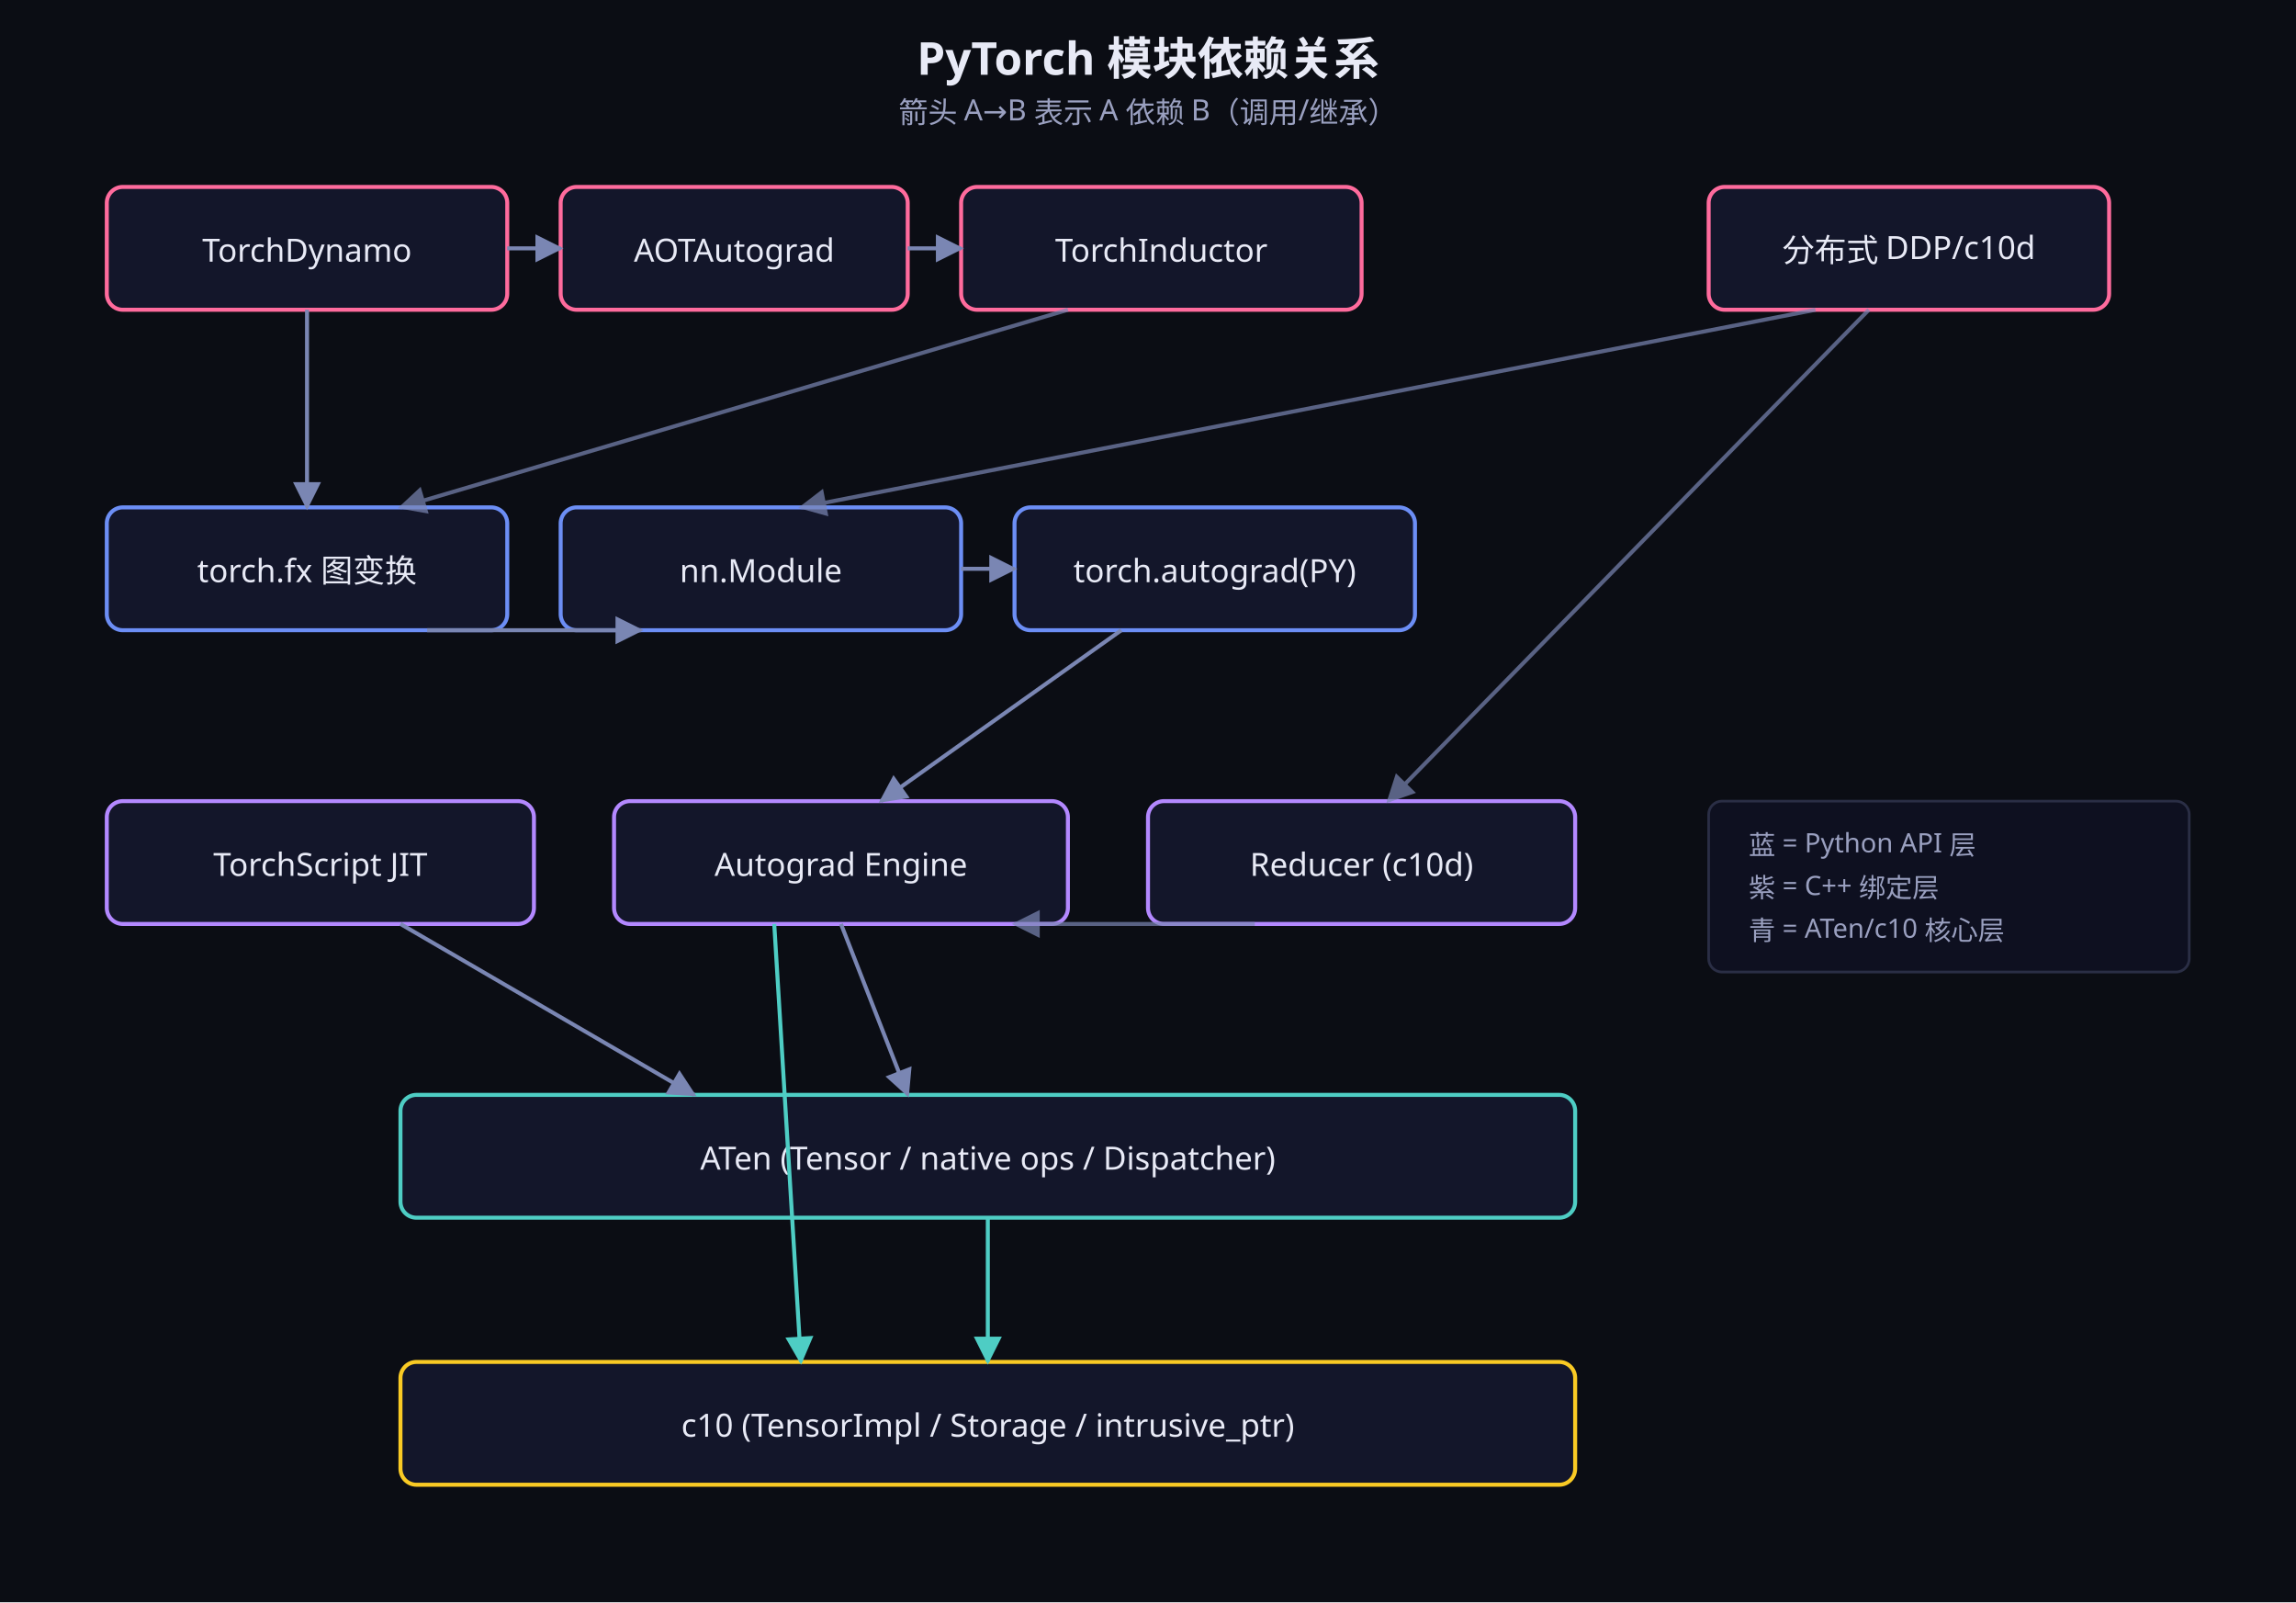
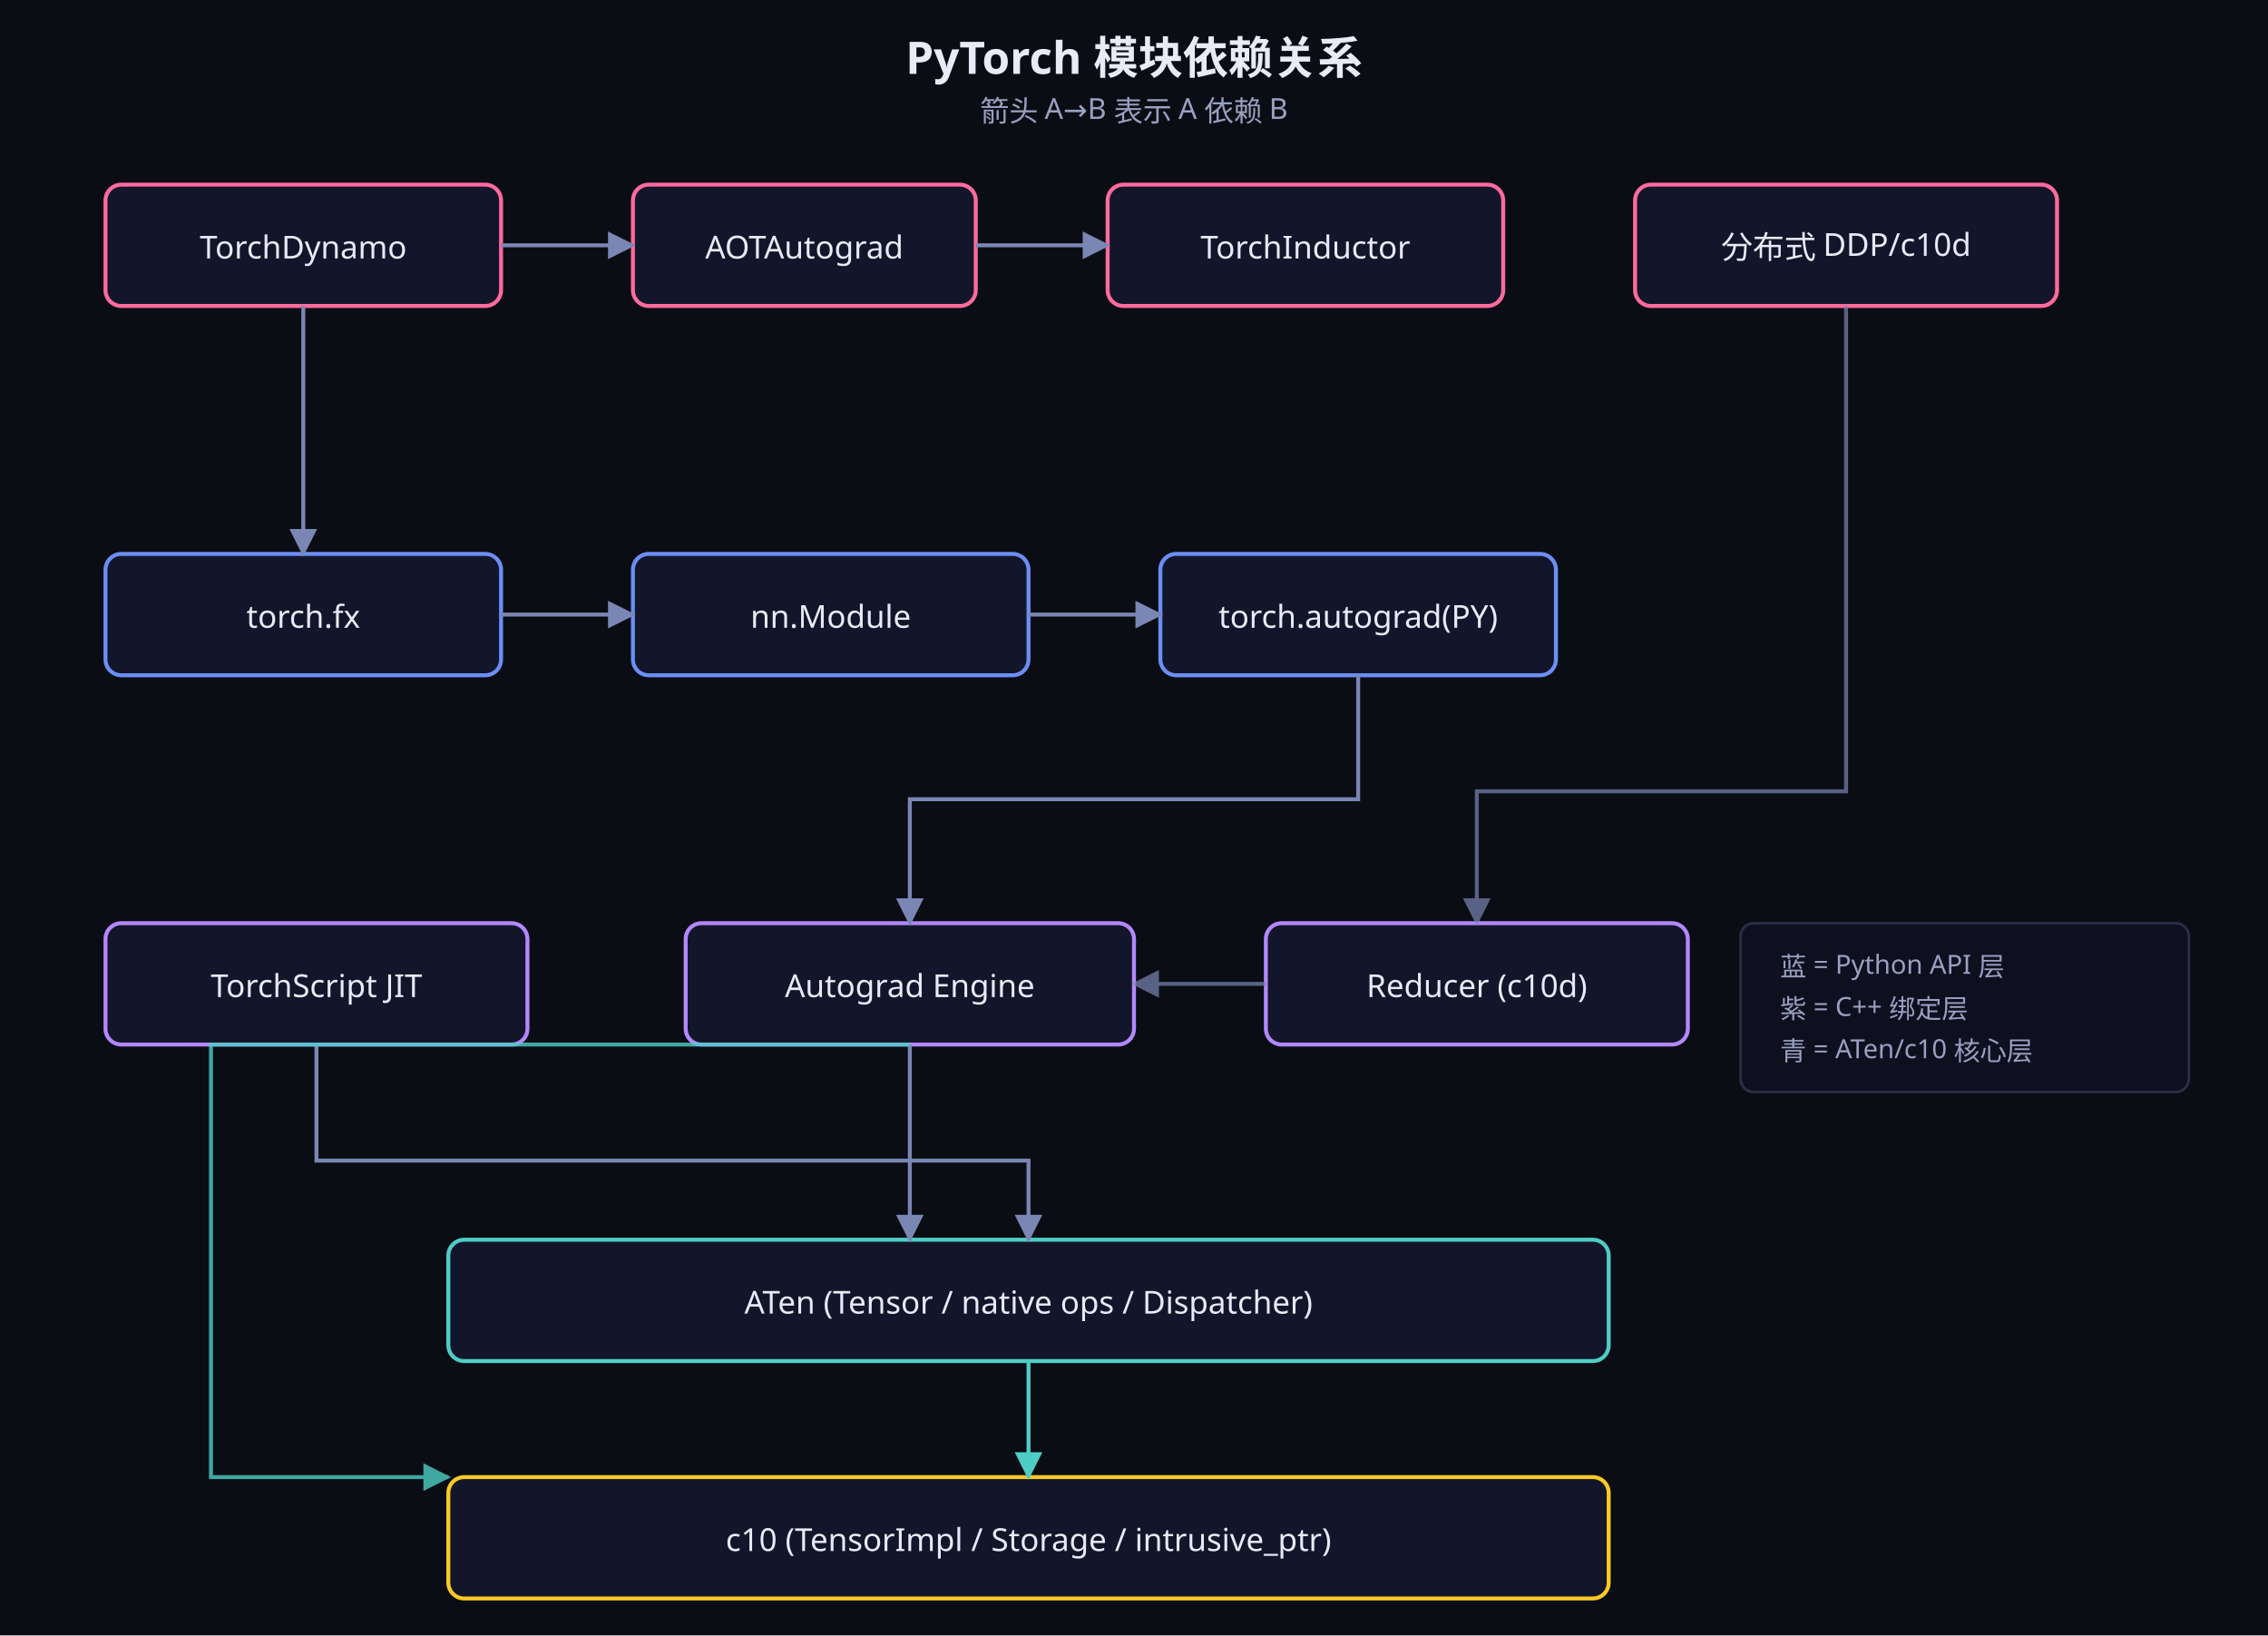
- <svg xmlns="http://www.w3.org/2000/svg" width="860" height="600" viewBox="0 0 860 600" font-family="system-ui, sans-serif">
-   <rect width="860" height="600" fill="#0b0d14" />
+ <svg xmlns="http://www.w3.org/2000/svg" width="860" height="620" viewBox="0 0 860 620" font-family="system-ui, sans-serif">
+   <rect width="860" height="620" fill="#0b0d14" />
  <defs>
    <marker id="arrow" viewBox="0 0 10 10" refX="9" refY="5" markerWidth="7" markerHeight="7" orient="auto">
      <path d="M0,0 L10,5 L0,10 z" fill="#7a86b3" />
+     </marker>
+     <marker id="arrowY" viewBox="0 0 10 10" refX="9" refY="5" markerWidth="7" markerHeight="7" orient="auto">
+       <path d="M0,0 L10,5 L0,10 z" fill="#f9ca24" />
    </marker>
    <marker id="arrowC" viewBox="0 0 10 10" refX="9" refY="5" markerWidth="7" markerHeight="7" orient="auto">
      <path d="M0,0 L10,5 L0,10 z" fill="#4ecdc4" />
    </marker>
  </defs>
  <text x="430" y="28" text-anchor="middle" fill="#e8eaf6" font-size="17" font-weight="700">PyTorch 模块依赖关系</text>
-   <text x="430" y="46" text-anchor="middle" fill="#9aa0c0" font-size="11">箭头 A→B 表示 A 依赖 B（调用/继承）</text>
+   <text x="430" y="46" text-anchor="middle" fill="#9aa0c0" font-size="11">箭头 A→B 表示 A 依赖 B</text>
  <rect x="40" y="70" width="150" height="46" rx="6" fill="#13162a" stroke="#ff6b9d" stroke-width="1.5" />
  <text x="115" y="98" text-anchor="middle" fill="#e8eaf6" font-size="12">TorchDynamo</text>
-   <rect x="210" y="70" width="130" height="46" rx="6" fill="#13162a" stroke="#ff6b9d" stroke-width="1.5" />
-   <text x="275" y="98" text-anchor="middle" fill="#e8eaf6" font-size="12">AOTAutograd</text>
-   <rect x="360" y="70" width="150" height="46" rx="6" fill="#13162a" stroke="#ff6b9d" stroke-width="1.5" />
-   <text x="435" y="98" text-anchor="middle" fill="#e8eaf6" font-size="12">TorchInductor</text>
-   <rect x="640" y="70" width="150" height="46" rx="6" fill="#13162a" stroke="#ff6b9d" stroke-width="1.5" />
-   <text x="715" y="98" text-anchor="middle" fill="#e8eaf6" font-size="12">分布式 DDP/c10d</text>
-   <rect x="40" y="190" width="150" height="46" rx="6" fill="#13162a" stroke="#6c8ef5" stroke-width="1.5" />
-   <text x="115" y="218" text-anchor="middle" fill="#e8eaf6" font-size="12">torch.fx 图变换</text>
-   <rect x="210" y="190" width="150" height="46" rx="6" fill="#13162a" stroke="#6c8ef5" stroke-width="1.5" />
-   <text x="285" y="218" text-anchor="middle" fill="#e8eaf6" font-size="12">nn.Module</text>
-   <rect x="380" y="190" width="150" height="46" rx="6" fill="#13162a" stroke="#6c8ef5" stroke-width="1.5" />
-   <text x="455" y="218" text-anchor="middle" fill="#e8eaf6" font-size="12">torch.autograd(PY)</text>
-   <rect x="40" y="300" width="160" height="46" rx="6" fill="#13162a" stroke="#b388ff" stroke-width="1.5" />
-   <text x="120" y="328" text-anchor="middle" fill="#e8eaf6" font-size="12">TorchScript JIT</text>
-   <rect x="230" y="300" width="170" height="46" rx="6" fill="#13162a" stroke="#b388ff" stroke-width="1.5" />
-   <text x="315" y="328" text-anchor="middle" fill="#e8eaf6" font-size="12">Autograd Engine</text>
-   <rect x="430" y="300" width="160" height="46" rx="6" fill="#13162a" stroke="#b388ff" stroke-width="1.5" />
-   <text x="510" y="328" text-anchor="middle" fill="#e8eaf6" font-size="12">Reducer (c10d)</text>
-   <rect x="150" y="410" width="440" height="46" rx="6" fill="#13162a" stroke="#4ecdc4" stroke-width="1.5" />
-   <text x="370" y="438" text-anchor="middle" fill="#e8eaf6" font-size="12">ATen (Tensor / native ops / Dispatcher)</text>
-   <rect x="150" y="510" width="440" height="46" rx="6" fill="#13162a" stroke="#f9ca24" stroke-width="1.5" />
-   <text x="370" y="538" text-anchor="middle" fill="#e8eaf6" font-size="12">c10 (TensorImpl / Storage / intrusive_ptr)</text>
-   <path d="M190,93 L210,93" stroke="#7a86b3" stroke-width="1.5" fill="none" marker-end="url(#arrow)" />
-   <path d="M340,93 L360,93" stroke="#7a86b3" stroke-width="1.5" fill="none" marker-end="url(#arrow)" />
-   <path d="M115,116 L115,190" stroke="#7a86b3" stroke-width="1.5" fill="none" marker-end="url(#arrow)" />
-   <path d="M400,116 L150,190" stroke="#7a86b3" stroke-width="1.5" fill="none" marker-end="url(#arrow)" opacity="0.7" />
-   <path d="M680,116 L300,190" stroke="#7a86b3" stroke-width="1.5" fill="none" marker-end="url(#arrow)" opacity="0.7" />
-   <path d="M700,116 L520,300" stroke="#7a86b3" stroke-width="1.5" fill="none" marker-end="url(#arrow)" opacity="0.7" />
-   <path d="M160,236 L240,236" stroke="#7a86b3" stroke-width="1.5" fill="none" marker-end="url(#arrow)" />
-   <path d="M360,213 L380,213" stroke="#7a86b3" stroke-width="1.5" fill="none" marker-end="url(#arrow)" />
-   <path d="M150,346 L260,410" stroke="#7a86b3" stroke-width="1.5" fill="none" marker-end="url(#arrow)" />
-   <path d="M315,346 L340,410" stroke="#7a86b3" stroke-width="1.5" fill="none" marker-end="url(#arrow)" />
-   <path d="M470,346 L380,346" stroke="#7a86b3" stroke-width="1.5" fill="none" marker-end="url(#arrow)" opacity="0.7" />
-   <path d="M420,236 L330,300" stroke="#7a86b3" stroke-width="1.5" fill="none" marker-end="url(#arrow)" />
-   <path d="M290,346 L300,510" stroke="#4ecdc4" stroke-width="1.5" fill="none" marker-end="url(#arrowC)" />
-   <path d="M370,456 L370,510" stroke="#4ecdc4" stroke-width="1.5" fill="none" marker-end="url(#arrowC)" />
-   <rect x="640" y="300" width="180" height="64" rx="5" fill="#0e1020" stroke="#2a2e45" stroke-width="1" />
-   <text x="655" y="320" fill="#9aa0c0" font-size="10">蓝 = Python API 层</text>
-   <text x="655" y="336" fill="#9aa0c0" font-size="10">紫 = C++ 绑定层</text>
-   <text x="655" y="352" fill="#9aa0c0" font-size="10">青 = ATen/c10 核心层</text>
+   <rect x="240" y="70" width="130" height="46" rx="6" fill="#13162a" stroke="#ff6b9d" stroke-width="1.5" />
+   <text x="305" y="98" text-anchor="middle" fill="#e8eaf6" font-size="12">AOTAutograd</text>
+   <rect x="420" y="70" width="150" height="46" rx="6" fill="#13162a" stroke="#ff6b9d" stroke-width="1.5" />
+   <text x="495" y="98" text-anchor="middle" fill="#e8eaf6" font-size="12">TorchInductor</text>
+   <rect x="620" y="70" width="160" height="46" rx="6" fill="#13162a" stroke="#ff6b9d" stroke-width="1.5" />
+   <text x="700" y="98" text-anchor="middle" fill="#e8eaf6" font-size="12">分布式 DDP/c10d</text>
+   <rect x="40" y="210" width="150" height="46" rx="6" fill="#13162a" stroke="#6c8ef5" stroke-width="1.5" />
+   <text x="115" y="238" text-anchor="middle" fill="#e8eaf6" font-size="12">torch.fx</text>
+   <rect x="240" y="210" width="150" height="46" rx="6" fill="#13162a" stroke="#6c8ef5" stroke-width="1.5" />
+   <text x="315" y="238" text-anchor="middle" fill="#e8eaf6" font-size="12">nn.Module</text>
+   <rect x="440" y="210" width="150" height="46" rx="6" fill="#13162a" stroke="#6c8ef5" stroke-width="1.5" />
+   <text x="515" y="238" text-anchor="middle" fill="#e8eaf6" font-size="12">torch.autograd(PY)</text>
+   <rect x="40" y="350" width="160" height="46" rx="6" fill="#13162a" stroke="#b388ff" stroke-width="1.5" />
+   <text x="120" y="378" text-anchor="middle" fill="#e8eaf6" font-size="12">TorchScript JIT</text>
+   <rect x="260" y="350" width="170" height="46" rx="6" fill="#13162a" stroke="#b388ff" stroke-width="1.5" />
+   <text x="345" y="378" text-anchor="middle" fill="#e8eaf6" font-size="12">Autograd Engine</text>
+   <rect x="480" y="350" width="160" height="46" rx="6" fill="#13162a" stroke="#b388ff" stroke-width="1.5" />
+   <text x="560" y="378" text-anchor="middle" fill="#e8eaf6" font-size="12">Reducer (c10d)</text>
+   <rect x="170" y="470" width="440" height="46" rx="6" fill="#13162a" stroke="#4ecdc4" stroke-width="1.5" />
+   <text x="390" y="498" text-anchor="middle" fill="#e8eaf6" font-size="12">ATen (Tensor / native ops / Dispatcher)</text>
+   <rect x="170" y="560" width="440" height="46" rx="6" fill="#13162a" stroke="#f9ca24" stroke-width="1.5" />
+   <text x="390" y="588" text-anchor="middle" fill="#e8eaf6" font-size="12">c10 (TensorImpl / Storage / intrusive_ptr)</text>
+   <path d="M190,93 L240,93" stroke="#7a86b3" stroke-width="1.5" fill="none" marker-end="url(#arrow)" />
+   <path d="M370,93 L420,93" stroke="#7a86b3" stroke-width="1.5" fill="none" marker-end="url(#arrow)" />
+   <path d="M115,116 L115,210" stroke="#7a86b3" stroke-width="1.5" fill="none" marker-end="url(#arrow)" />
+   <path d="M700,116 L700,300 L560,300 L560,350" stroke="#7a86b3" stroke-width="1.5" fill="none" marker-end="url(#arrow)" opacity="0.7" />
+   <path d="M190,233 L240,233" stroke="#7a86b3" stroke-width="1.5" fill="none" marker-end="url(#arrow)" />
+   <path d="M390,233 L440,233" stroke="#7a86b3" stroke-width="1.5" fill="none" marker-end="url(#arrow)" />
+   <path d="M120,396 L120,440 L390,440 L390,470" stroke="#7a86b3" stroke-width="1.5" fill="none" marker-end="url(#arrow)" />
+   <path d="M345,396 L345,470" stroke="#7a86b3" stroke-width="1.5" fill="none" marker-end="url(#arrow)" />
+   <path d="M480,373 L430,373" stroke="#7a86b3" stroke-width="1.5" fill="none" marker-end="url(#arrow)" opacity="0.7" />
+   <path d="M515,256 L515,303 L345,303 L345,350" stroke="#7a86b3" stroke-width="1.5" fill="none" marker-end="url(#arrow)" />
+   <path d="M345,396 L80,396 L80,560 L170,560" stroke="#4ecdc4" stroke-width="1.5" fill="none" marker-end="url(#arrowC)" opacity="0.8" />
+   <path d="M390,516 L390,560" stroke="#4ecdc4" stroke-width="1.5" fill="none" marker-end="url(#arrowC)" />
+   <rect x="660" y="350" width="170" height="64" rx="5" fill="#0e1020" stroke="#2a2e45" stroke-width="1" />
+   <text x="675" y="370" fill="#9aa0c0" font-size="10">蓝 = Python API 层</text>
+   <text x="675" y="386" fill="#9aa0c0" font-size="10">紫 = C++ 绑定层</text>
+   <text x="675" y="402" fill="#9aa0c0" font-size="10">青 = ATen/c10 核心层</text>
</svg>
